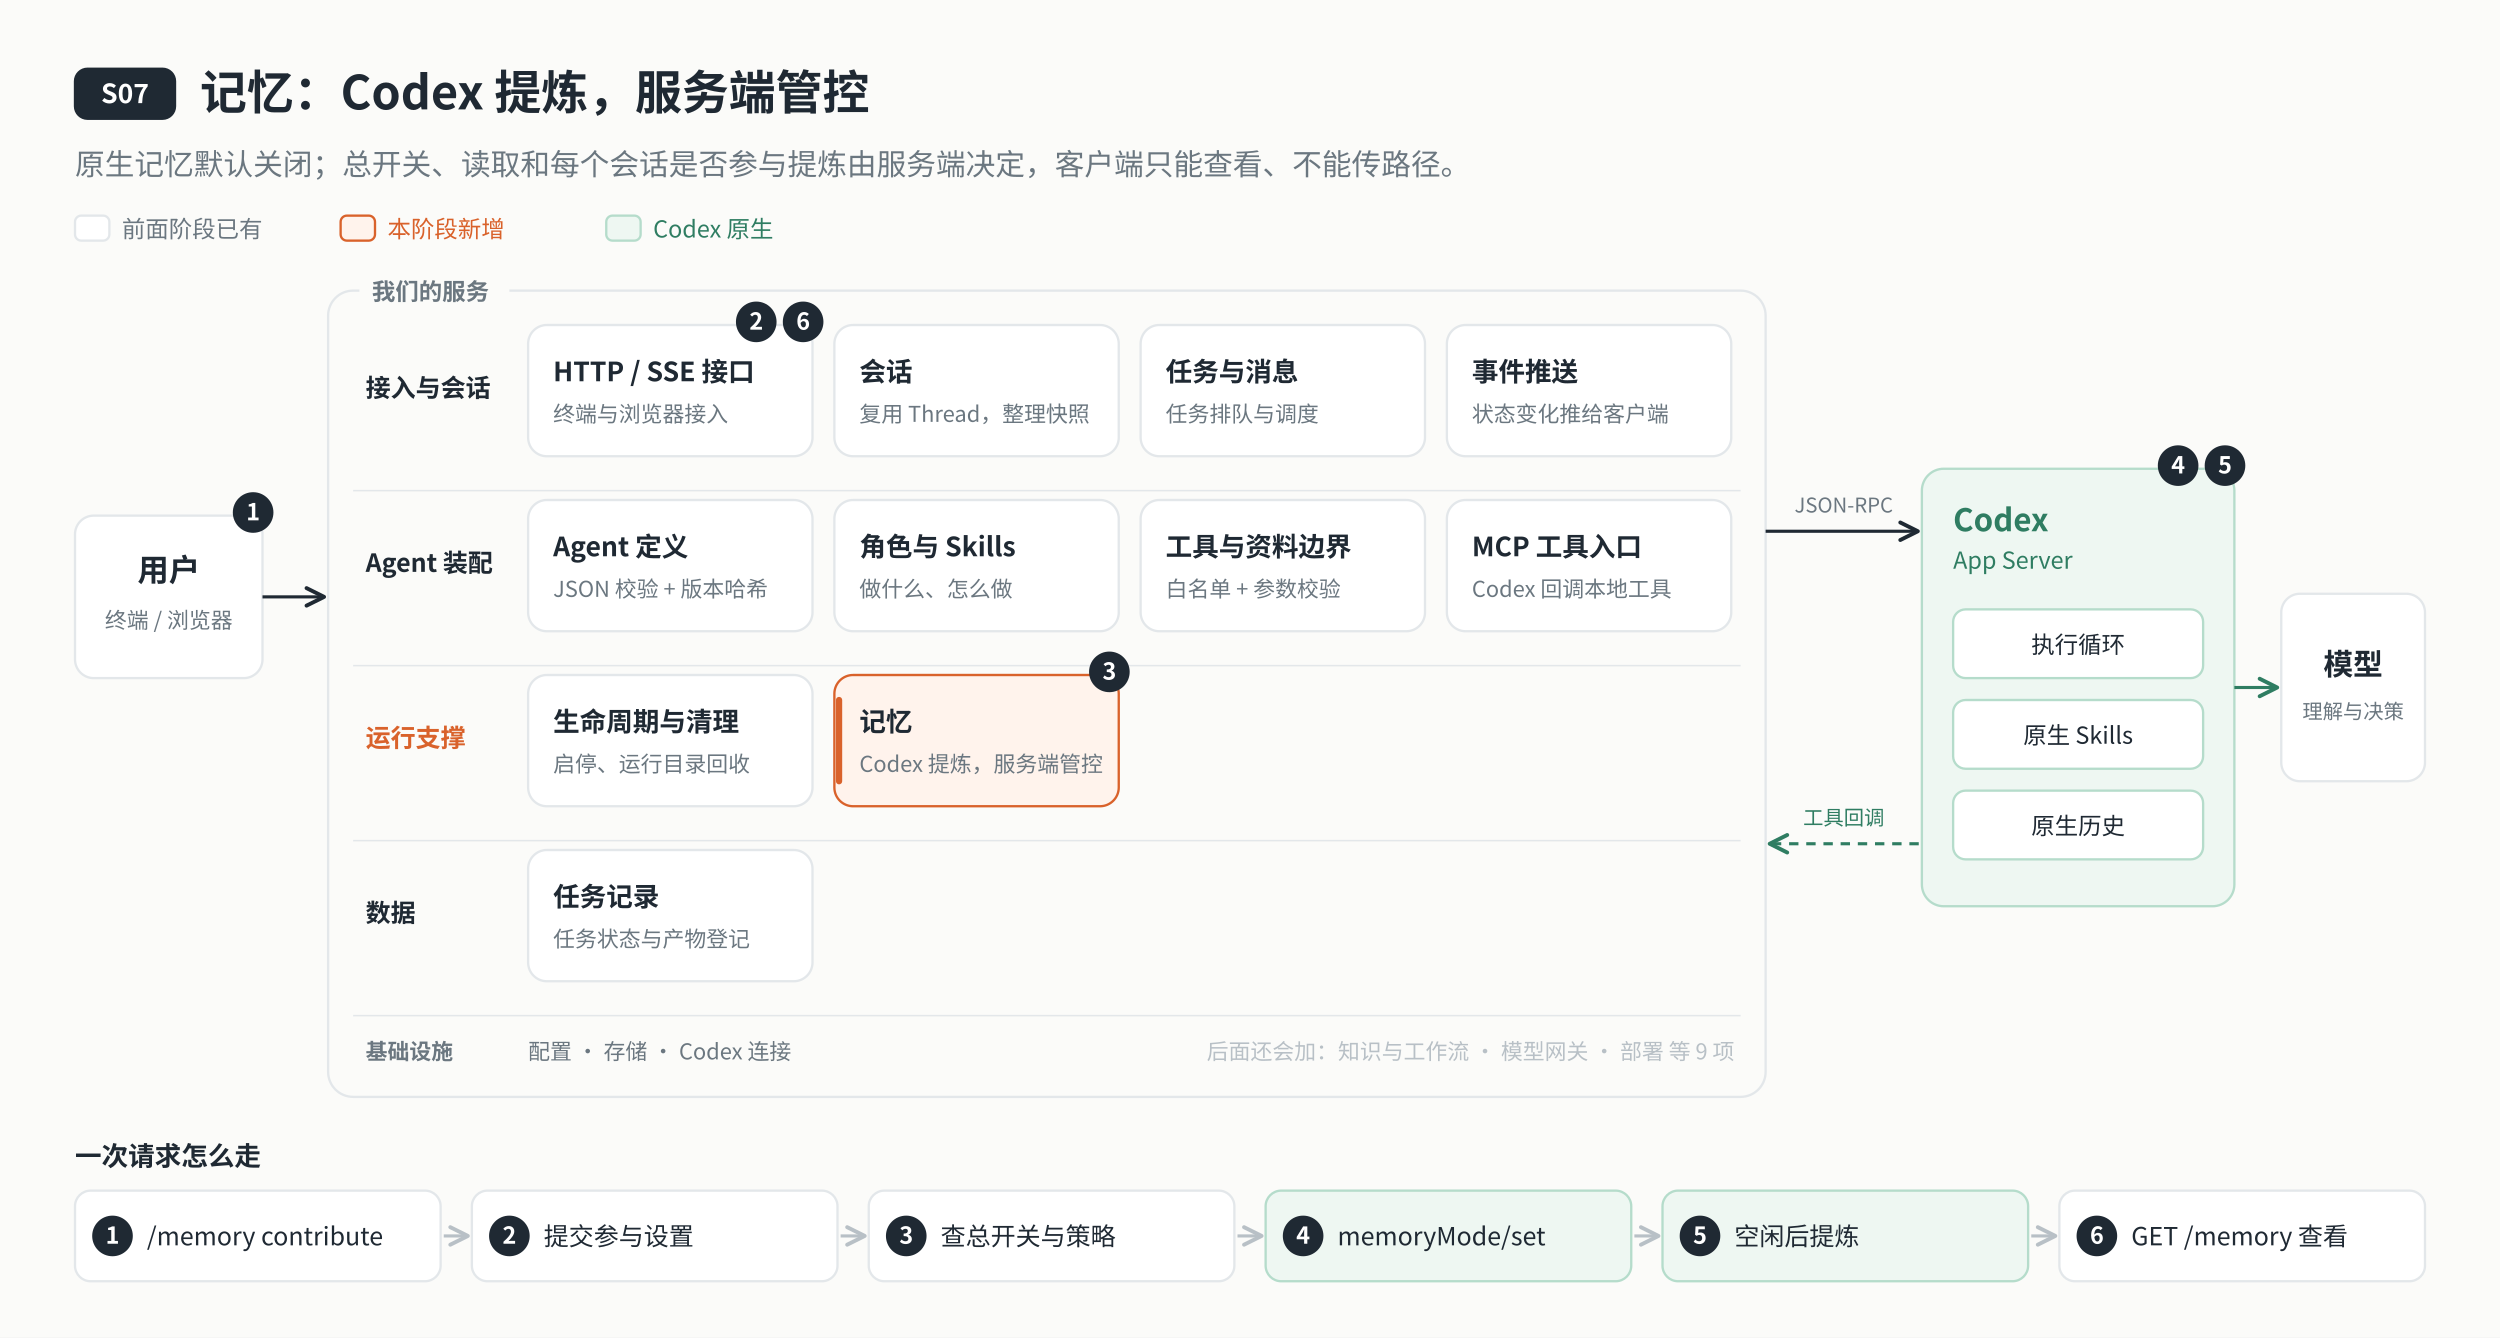
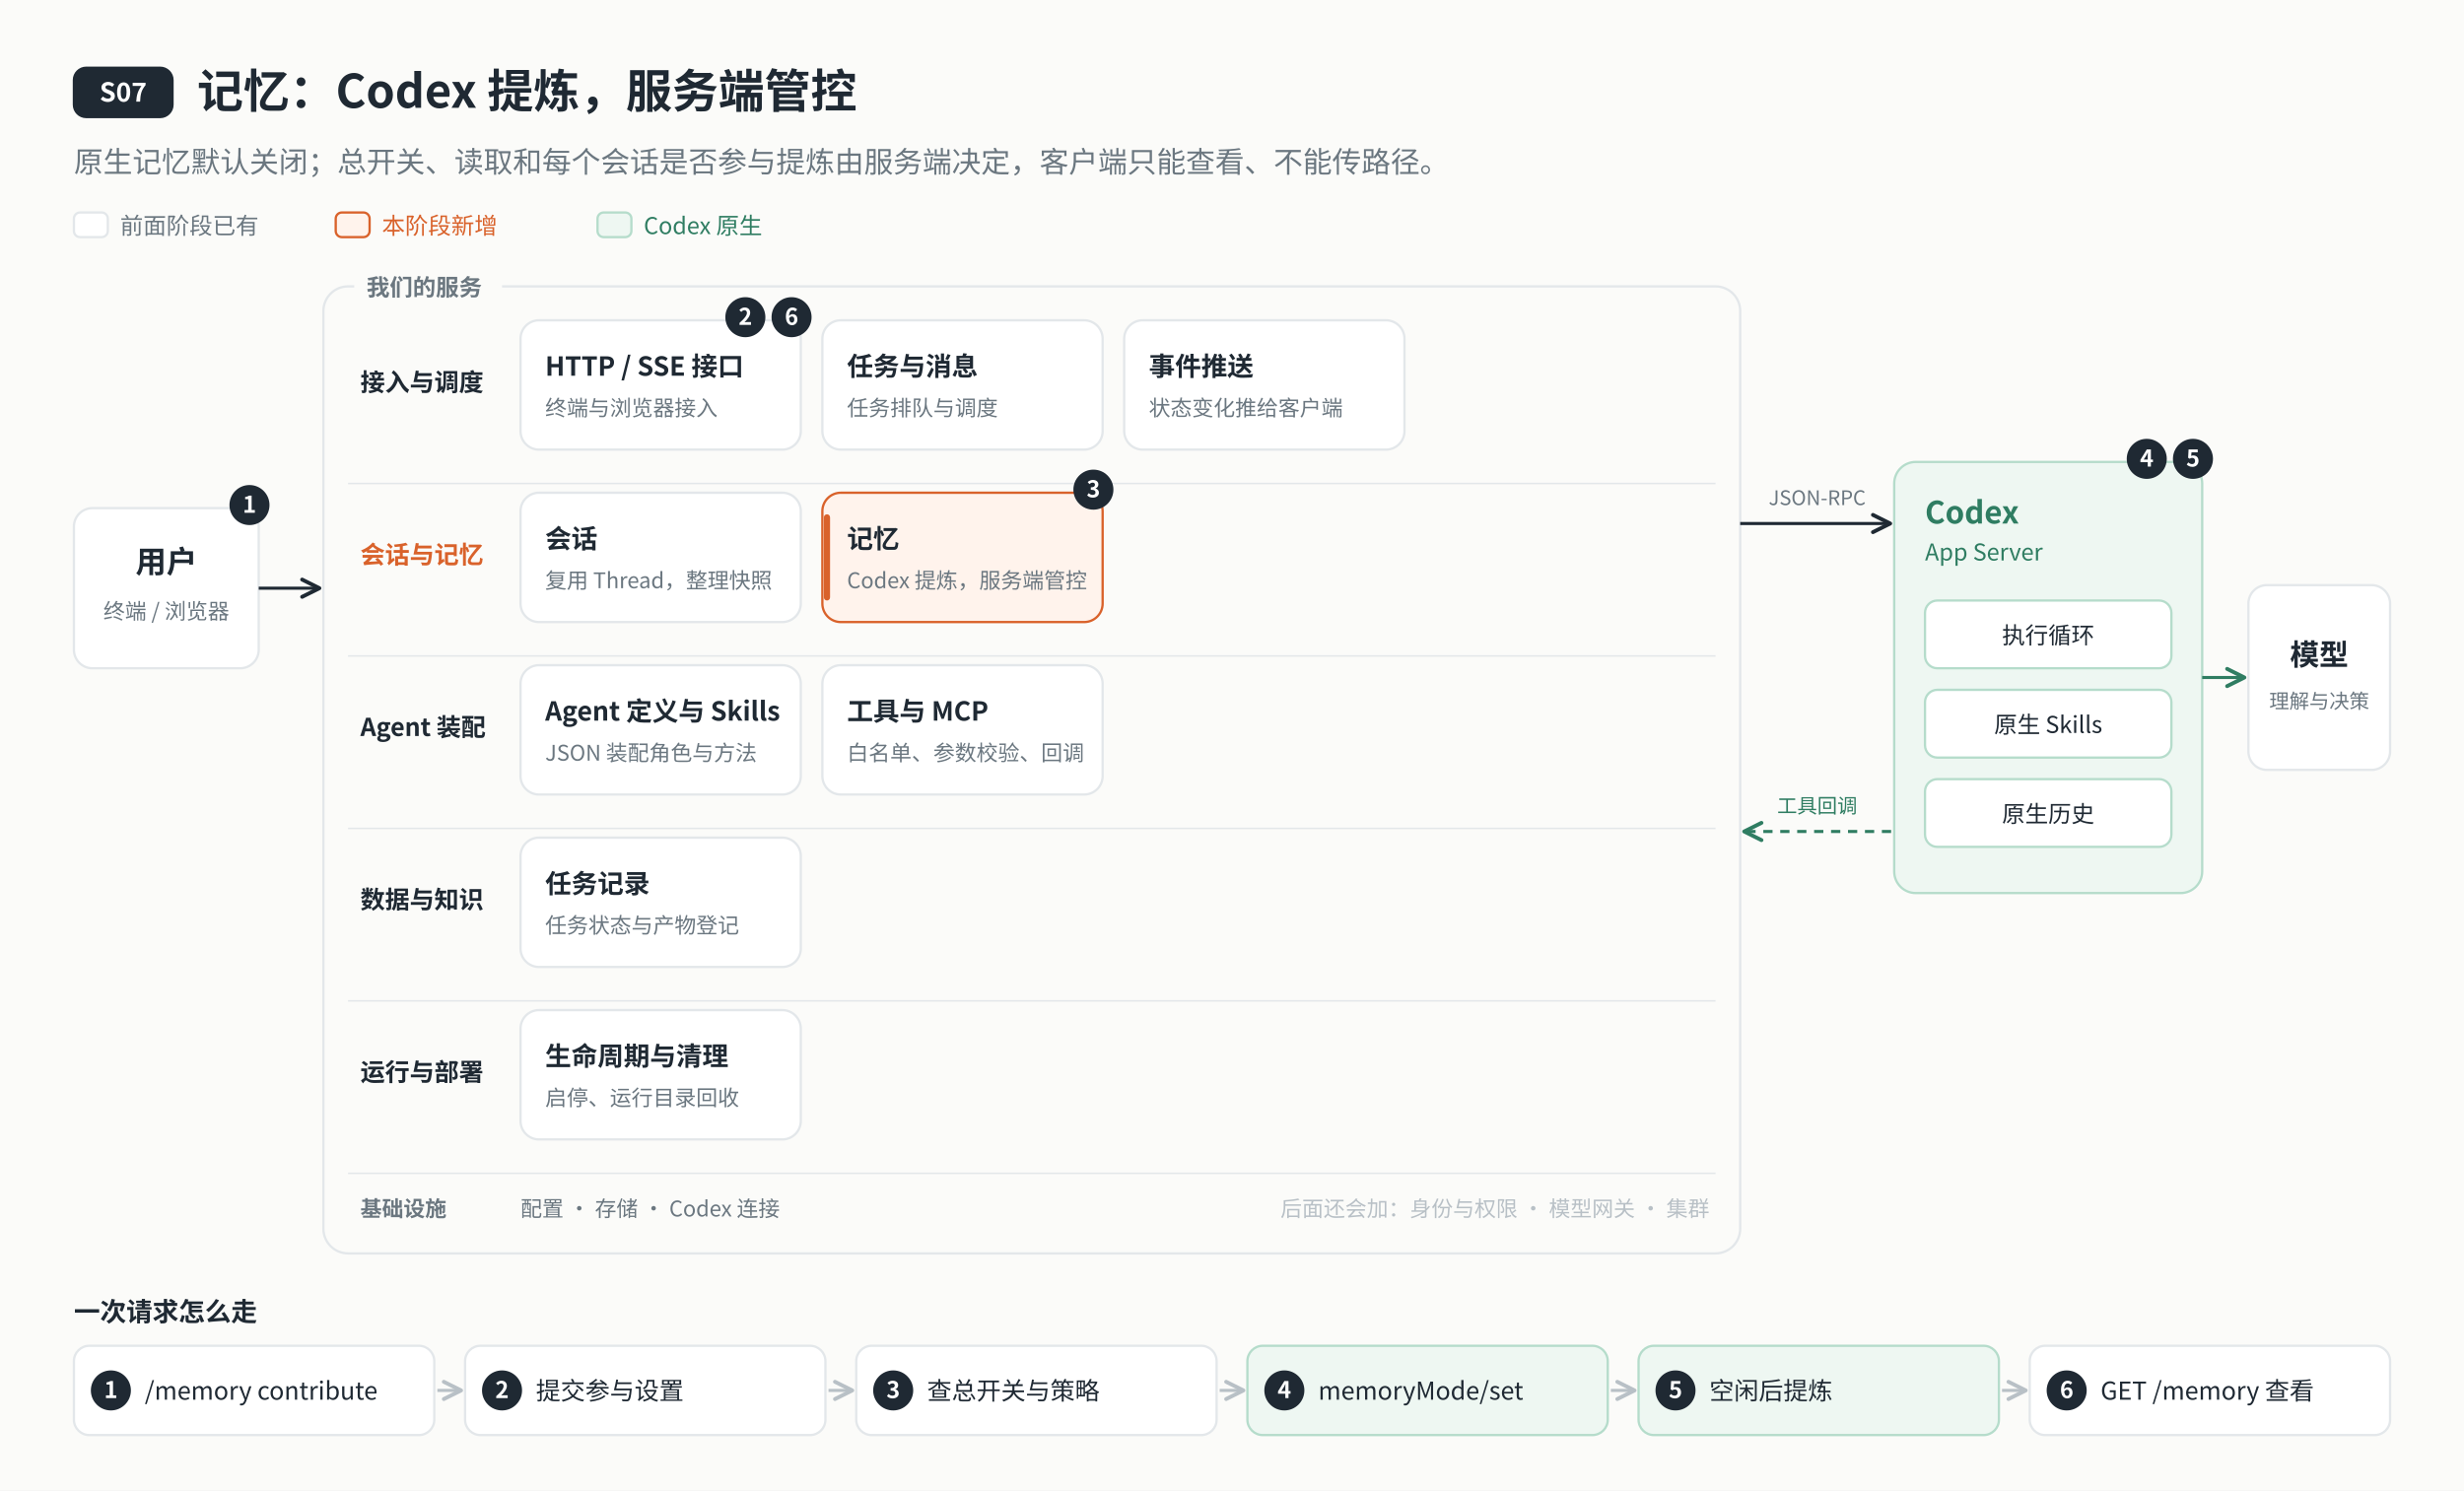
- <svg xmlns="http://www.w3.org/2000/svg" width="1600" height="856" viewBox="0 0 1600 856" role="img" aria-labelledby="title desc">
+ <svg xmlns="http://www.w3.org/2000/svg" width="1600" height="968" viewBox="0 0 1600 968" role="img" aria-labelledby="title desc">
  <defs>
    <marker id="mB8C0C6" viewBox="0 0 10 10" refX="8" refY="5" markerWidth="7" markerHeight="7" orient="auto-start-reverse">
      <path d="M1 1 L9 5 L1 9" fill="none" stroke="#B8C0C6" stroke-width="1.8" stroke-linecap="round" stroke-linejoin="round" />
    </marker>
    <marker id="m1F2933" viewBox="0 0 10 10" refX="8" refY="5" markerWidth="7" markerHeight="7" orient="auto-start-reverse">
      <path d="M1 1 L9 5 L1 9" fill="none" stroke="#1F2933" stroke-width="1.8" stroke-linecap="round" stroke-linejoin="round" />
    </marker>
    <marker id="m2F7D62" viewBox="0 0 10 10" refX="8" refY="5" markerWidth="7" markerHeight="7" orient="auto-start-reverse">
      <path d="M1 1 L9 5 L1 9" fill="none" stroke="#2F7D62" stroke-width="1.8" stroke-linecap="round" stroke-linejoin="round" />
    </marker>
  </defs>
  <g font-family="PingFang SC, Microsoft YaHei, Noto Sans CJK SC, sans-serif">
-     <rect x="0" y="0" width="1600" height="856" fill="#FBFBF9" />
+     <rect x="0" y="0" width="1600" height="968" fill="#FBFBF9" />
    <rect x="48" y="44" width="64" height="32" rx="8" fill="#1F2933" stroke="#1F2933" stroke-width="1.5" />
    <text x="80" y="66" font-size="17" fill="#fff" font-weight="700" text-anchor="middle">S07</text>
    <text x="128" y="70" font-size="30" fill="#1F2933" font-weight="700" text-anchor="start">记忆：Codex 提炼，服务端管控</text>
    <text x="48" y="112" font-size="19" fill="#6B7780" font-weight="400" text-anchor="start">原生记忆默认关闭；总开关、读取和每个会话是否参与提炼由服务端决定，客户端只能查看、不能传路径。</text>
    <rect x="48" y="138" width="22" height="16" rx="4" fill="#FFFFFF" stroke="#E3E7EA" stroke-width="1.5" />
    <text x="78" y="152" font-size="15" fill="#6B7780" font-weight="400" text-anchor="start">前面阶段已有</text>
    <rect x="218" y="138" width="22" height="16" rx="4" fill="#FFF3EC" stroke="#D9622B" stroke-width="1.5" />
    <text x="248" y="152" font-size="15" fill="#D9622B" font-weight="400" text-anchor="start">本阶段新增</text>
    <rect x="388" y="138" width="22" height="16" rx="4" fill="#EEF7F2" stroke="#B5DCCB" stroke-width="1.5" />
    <text x="418" y="152" font-size="15" fill="#2F7D62" font-weight="400" text-anchor="start">Codex 原生</text>
    <rect x="48" y="330" width="120" height="104" rx="12" fill="#FFFFFF" stroke="#E3E7EA" stroke-width="1.5" />
    <text x="108" y="372" font-size="20" fill="#1F2933" font-weight="600" text-anchor="middle">用户</text>
    <text x="108" y="402" font-size="14" fill="#6B7780" font-weight="400" text-anchor="middle">终端 / 浏览器</text>
-     <rect x="210" y="186" width="920" height="516" rx="16" fill="none" stroke="#E3E7EA" stroke-width="1.5" />
+     <rect x="210" y="186" width="920" height="628" rx="16" fill="none" stroke="#E3E7EA" stroke-width="1.5" />
    <rect x="230" y="175" width="96" height="22" fill="#FBFBF9" />
    <text x="238" y="192" font-size="15" fill="#6B7780" font-weight="600" text-anchor="start">我们的服务</text>
-     <text x="234" y="254" font-size="16" fill="#1F2933" font-weight="600" text-anchor="start">接入与会话</text>
+     <text x="234" y="254" font-size="16" fill="#1F2933" font-weight="600" text-anchor="start">接入与调度</text>
    <rect x="338" y="208" width="182" height="84" rx="12" fill="#FFFFFF" stroke="#E3E7EA" stroke-width="1.5" />
    <text x="354" y="244" font-size="17" fill="#1F2933" font-weight="600" text-anchor="start">HTTP / SSE 接口</text>
    <text x="354" y="270" font-size="14" fill="#6B7780" font-weight="400" text-anchor="start">终端与浏览器接入</text>
    <rect x="534" y="208" width="182" height="84" rx="12" fill="#FFFFFF" stroke="#E3E7EA" stroke-width="1.5" />
-     <text x="550" y="244" font-size="17" fill="#1F2933" font-weight="600" text-anchor="start">会话</text>
-     <text x="550" y="270" font-size="14" fill="#6B7780" font-weight="400" text-anchor="start">复用 Thread，整理快照</text>
+     <text x="550" y="244" font-size="17" fill="#1F2933" font-weight="600" text-anchor="start">任务与消息</text>
+     <text x="550" y="270" font-size="14" fill="#6B7780" font-weight="400" text-anchor="start">任务排队与调度</text>
    <rect x="730" y="208" width="182" height="84" rx="12" fill="#FFFFFF" stroke="#E3E7EA" stroke-width="1.5" />
-     <text x="746" y="244" font-size="17" fill="#1F2933" font-weight="600" text-anchor="start">任务与消息</text>
-     <text x="746" y="270" font-size="14" fill="#6B7780" font-weight="400" text-anchor="start">任务排队与调度</text>
-     <rect x="926" y="208" width="182" height="84" rx="12" fill="#FFFFFF" stroke="#E3E7EA" stroke-width="1.5" />
-     <text x="942" y="244" font-size="17" fill="#1F2933" font-weight="600" text-anchor="start">事件推送</text>
-     <text x="942" y="270" font-size="14" fill="#6B7780" font-weight="400" text-anchor="start">状态变化推给客户端</text>
-     <text x="234" y="366" font-size="16" fill="#1F2933" font-weight="600" text-anchor="start">Agent 装配</text>
+     <text x="746" y="244" font-size="17" fill="#1F2933" font-weight="600" text-anchor="start">事件推送</text>
+     <text x="746" y="270" font-size="14" fill="#6B7780" font-weight="400" text-anchor="start">状态变化推给客户端</text>
+     <text x="234" y="366" font-size="16" fill="#D9622B" font-weight="600" text-anchor="start">会话与记忆</text>
    <line x1="226" y1="314" x2="1114" y2="314" stroke="#E3E7EA" stroke-width="1" />
    <rect x="338" y="320" width="182" height="84" rx="12" fill="#FFFFFF" stroke="#E3E7EA" stroke-width="1.5" />
-     <text x="354" y="356" font-size="17" fill="#1F2933" font-weight="600" text-anchor="start">Agent 定义</text>
-     <text x="354" y="382" font-size="14" fill="#6B7780" font-weight="400" text-anchor="start">JSON 校验 + 版本哈希</text>
-     <rect x="534" y="320" width="182" height="84" rx="12" fill="#FFFFFF" stroke="#E3E7EA" stroke-width="1.5" />
-     <text x="550" y="356" font-size="17" fill="#1F2933" font-weight="600" text-anchor="start">角色与 Skills</text>
-     <text x="550" y="382" font-size="14" fill="#6B7780" font-weight="400" text-anchor="start">做什么、怎么做</text>
-     <rect x="730" y="320" width="182" height="84" rx="12" fill="#FFFFFF" stroke="#E3E7EA" stroke-width="1.5" />
-     <text x="746" y="356" font-size="17" fill="#1F2933" font-weight="600" text-anchor="start">工具与资料边界</text>
-     <text x="746" y="382" font-size="14" fill="#6B7780" font-weight="400" text-anchor="start">白名单 + 参数校验</text>
-     <rect x="926" y="320" width="182" height="84" rx="12" fill="#FFFFFF" stroke="#E3E7EA" stroke-width="1.5" />
-     <text x="942" y="356" font-size="17" fill="#1F2933" font-weight="600" text-anchor="start">MCP 工具入口</text>
-     <text x="942" y="382" font-size="14" fill="#6B7780" font-weight="400" text-anchor="start">Codex 回调本地工具</text>
-     <text x="234" y="478" font-size="16" fill="#D9622B" font-weight="600" text-anchor="start">运行支撑</text>
+     <text x="354" y="356" font-size="17" fill="#1F2933" font-weight="600" text-anchor="start">会话</text>
+     <text x="354" y="382" font-size="14" fill="#6B7780" font-weight="400" text-anchor="start">复用 Thread，整理快照</text>
+     <rect x="534" y="320" width="182" height="84" rx="12" fill="#FFF3EC" stroke="#D9622B" stroke-width="1.5" />
+     <rect x="535" y="334" width="4" height="56" rx="2" fill="#D9622B" />
+     <text x="550" y="356" font-size="17" fill="#1F2933" font-weight="600" text-anchor="start">记忆</text>
+     <text x="550" y="382" font-size="14" fill="#6B7780" font-weight="400" text-anchor="start">Codex 提炼，服务端管控</text>
+     <text x="234" y="478" font-size="16" fill="#1F2933" font-weight="600" text-anchor="start">Agent 装配</text>
    <line x1="226" y1="426" x2="1114" y2="426" stroke="#E3E7EA" stroke-width="1" />
    <rect x="338" y="432" width="182" height="84" rx="12" fill="#FFFFFF" stroke="#E3E7EA" stroke-width="1.5" />
-     <text x="354" y="468" font-size="17" fill="#1F2933" font-weight="600" text-anchor="start">生命周期与清理</text>
-     <text x="354" y="494" font-size="14" fill="#6B7780" font-weight="400" text-anchor="start">启停、运行目录回收</text>
-     <rect x="534" y="432" width="182" height="84" rx="12" fill="#FFF3EC" stroke="#D9622B" stroke-width="1.5" />
-     <rect x="535" y="446" width="4" height="56" rx="2" fill="#D9622B" />
-     <text x="550" y="468" font-size="17" fill="#1F2933" font-weight="600" text-anchor="start">记忆</text>
-     <text x="550" y="494" font-size="14" fill="#6B7780" font-weight="400" text-anchor="start">Codex 提炼，服务端管控</text>
-     <text x="234" y="590" font-size="16" fill="#1F2933" font-weight="600" text-anchor="start">数据</text>
+     <text x="354" y="468" font-size="17" fill="#1F2933" font-weight="600" text-anchor="start">Agent 定义与 Skills</text>
+     <text x="354" y="494" font-size="14" fill="#6B7780" font-weight="400" text-anchor="start">JSON 装配角色与方法</text>
+     <rect x="534" y="432" width="182" height="84" rx="12" fill="#FFFFFF" stroke="#E3E7EA" stroke-width="1.5" />
+     <text x="550" y="468" font-size="17" fill="#1F2933" font-weight="600" text-anchor="start">工具与 MCP</text>
+     <text x="550" y="494" font-size="14" fill="#6B7780" font-weight="400" text-anchor="start">白名单、参数校验、回调</text>
+     <text x="234" y="590" font-size="16" fill="#1F2933" font-weight="600" text-anchor="start">数据与知识</text>
    <line x1="226" y1="538" x2="1114" y2="538" stroke="#E3E7EA" stroke-width="1" />
    <rect x="338" y="544" width="182" height="84" rx="12" fill="#FFFFFF" stroke="#E3E7EA" stroke-width="1.5" />
    <text x="354" y="580" font-size="17" fill="#1F2933" font-weight="600" text-anchor="start">任务记录</text>
    <text x="354" y="606" font-size="14" fill="#6B7780" font-weight="400" text-anchor="start">任务状态与产物登记</text>
+     <text x="234" y="702" font-size="16" fill="#1F2933" font-weight="600" text-anchor="start">运行与部署</text>
    <line x1="226" y1="650" x2="1114" y2="650" stroke="#E3E7EA" stroke-width="1" />
-     <text x="234" y="678" font-size="14" fill="#6B7780" font-weight="600" text-anchor="start">基础设施</text>
-     <text x="338" y="678" font-size="14" fill="#6B7780" font-weight="400" text-anchor="start">配置 · 存储 · Codex 连接</text>
-     <text x="1110" y="678" font-size="14" fill="#B8C0C6" font-weight="400" text-anchor="end">后面还会加：知识与工作流 · 模型网关 · 部署 等 9 项</text>
+     <rect x="338" y="656" width="182" height="84" rx="12" fill="#FFFFFF" stroke="#E3E7EA" stroke-width="1.5" />
+     <text x="354" y="692" font-size="17" fill="#1F2933" font-weight="600" text-anchor="start">生命周期与清理</text>
+     <text x="354" y="718" font-size="14" fill="#6B7780" font-weight="400" text-anchor="start">启停、运行目录回收</text>
+     <line x1="226" y1="762" x2="1114" y2="762" stroke="#E3E7EA" stroke-width="1" />
+     <text x="234" y="790" font-size="14" fill="#6B7780" font-weight="600" text-anchor="start">基础设施</text>
+     <text x="338" y="790" font-size="14" fill="#6B7780" font-weight="400" text-anchor="start">配置 · 存储 · Codex 连接</text>
+     <text x="1110" y="790" font-size="14" fill="#B8C0C6" font-weight="400" text-anchor="end">后面还会加：身份与权限 · 模型网关 · 集群</text>
    <rect x="1230" y="300" width="200" height="280" rx="14" fill="#EEF7F2" stroke="#B5DCCB" stroke-width="1.5" />
    <text x="1250" y="340" font-size="20" fill="#2F7D62" font-weight="700" text-anchor="start">Codex</text>
    <text x="1250" y="364" font-size="15" fill="#2F7D62" font-weight="400" text-anchor="start">App Server</text>
    <rect x="1250" y="390" width="160" height="44" rx="8" fill="#FFFFFF" stroke="#B5DCCB" stroke-width="1.5" />
    <text x="1330" y="418" font-size="15" fill="#1F2933" font-weight="500" text-anchor="middle">执行循环</text>
    <rect x="1250" y="448" width="160" height="44" rx="8" fill="#FFFFFF" stroke="#B5DCCB" stroke-width="1.5" />
    <text x="1330" y="476" font-size="15" fill="#1F2933" font-weight="500" text-anchor="middle">原生 Skills</text>
    <rect x="1250" y="506" width="160" height="44" rx="8" fill="#FFFFFF" stroke="#B5DCCB" stroke-width="1.5" />
    <text x="1330" y="534" font-size="15" fill="#1F2933" font-weight="500" text-anchor="middle">原生历史</text>
    <rect x="1460" y="380" width="92" height="120" rx="12" fill="#FFFFFF" stroke="#E3E7EA" stroke-width="1.5" />
    <text x="1506" y="432" font-size="19" fill="#1F2933" font-weight="600" text-anchor="middle">模型</text>
    <text x="1506" y="460" font-size="13" fill="#6B7780" font-weight="400" text-anchor="middle">理解与决策</text>
    <path d="M168,382 L206,382" fill="none" stroke="#1F2933" stroke-width="2" marker-end="url(#m1F2933)" />
    <path d="M1130,340 L1226,340" fill="none" stroke="#1F2933" stroke-width="2" marker-end="url(#m1F2933)" />
    <text x="1180" y="328" font-size="13" fill="#6B7780" font-weight="500" text-anchor="middle">JSON-RPC</text>
    <path d="M1228,540 L1134,540" fill="none" stroke="#2F7D62" stroke-width="2" stroke-dasharray="6 5" marker-end="url(#m2F7D62)" />
    <text x="1180" y="528" font-size="13" fill="#2F7D62" font-weight="500" text-anchor="middle">工具回调</text>
    <path d="M1430,440 L1456,440" fill="none" stroke="#2F7D62" stroke-width="2" marker-end="url(#m2F7D62)" />
    <circle cx="162" cy="328" r="13" fill="#1F2933" />
    <text x="162" y="333" font-size="15" fill="#fff" font-weight="700" text-anchor="middle">1</text>
    <circle cx="484" cy="206" r="13" fill="#1F2933" />
    <text x="484" y="211" font-size="15" fill="#fff" font-weight="700" text-anchor="middle">2</text>
    <circle cx="514" cy="206" r="13" fill="#1F2933" />
    <text x="514" y="211" font-size="15" fill="#fff" font-weight="700" text-anchor="middle">6</text>
-     <circle cx="710" cy="430" r="13" fill="#1F2933" />
-     <text x="710" y="435" font-size="15" fill="#fff" font-weight="700" text-anchor="middle">3</text>
+     <circle cx="710" cy="318" r="13" fill="#1F2933" />
+     <text x="710" y="323" font-size="15" fill="#fff" font-weight="700" text-anchor="middle">3</text>
    <circle cx="1394" cy="298" r="13" fill="#1F2933" />
    <text x="1394" y="303" font-size="15" fill="#fff" font-weight="700" text-anchor="middle">4</text>
    <circle cx="1424" cy="298" r="13" fill="#1F2933" />
    <text x="1424" y="303" font-size="15" fill="#fff" font-weight="700" text-anchor="middle">5</text>
-     <text x="48" y="746" font-size="17" fill="#1F2933" font-weight="700" text-anchor="start">一次请求怎么走</text>
-     <rect x="48" y="762" width="234" height="58" rx="10" fill="#FFFFFF" stroke="#E3E7EA" stroke-width="1.5" />
-     <circle cx="72" cy="791" r="13" fill="#1F2933" />
-     <text x="72" y="796" font-size="15" fill="#fff" font-weight="700" text-anchor="middle">1</text>
-     <text x="94" y="797" font-size="16" fill="#1F2933" font-weight="500" text-anchor="start">/memory contribute</text>
-     <path d="M284,791 L298,791" fill="none" stroke="#B8C0C6" stroke-width="2" marker-end="url(#mB8C0C6)" />
-     <rect x="302" y="762" width="234" height="58" rx="10" fill="#FFFFFF" stroke="#E3E7EA" stroke-width="1.5" />
-     <circle cx="326" cy="791" r="13" fill="#1F2933" />
-     <text x="326" y="796" font-size="15" fill="#fff" font-weight="700" text-anchor="middle">2</text>
-     <text x="348" y="797" font-size="16" fill="#1F2933" font-weight="500" text-anchor="start">提交参与设置</text>
-     <path d="M538,791 L552,791" fill="none" stroke="#B8C0C6" stroke-width="2" marker-end="url(#mB8C0C6)" />
-     <rect x="556" y="762" width="234" height="58" rx="10" fill="#FFFFFF" stroke="#E3E7EA" stroke-width="1.5" />
-     <circle cx="580" cy="791" r="13" fill="#1F2933" />
-     <text x="580" y="796" font-size="15" fill="#fff" font-weight="700" text-anchor="middle">3</text>
-     <text x="602" y="797" font-size="16" fill="#1F2933" font-weight="500" text-anchor="start">查总开关与策略</text>
-     <path d="M792,791 L806,791" fill="none" stroke="#B8C0C6" stroke-width="2" marker-end="url(#mB8C0C6)" />
-     <rect x="810" y="762" width="234" height="58" rx="10" fill="#EEF7F2" stroke="#B5DCCB" stroke-width="1.5" />
-     <circle cx="834" cy="791" r="13" fill="#1F2933" />
-     <text x="834" y="796" font-size="15" fill="#fff" font-weight="700" text-anchor="middle">4</text>
-     <text x="856" y="797" font-size="16" fill="#1F2933" font-weight="500" text-anchor="start">memoryMode/set</text>
-     <path d="M1046,791 L1060,791" fill="none" stroke="#B8C0C6" stroke-width="2" marker-end="url(#mB8C0C6)" />
-     <rect x="1064" y="762" width="234" height="58" rx="10" fill="#EEF7F2" stroke="#B5DCCB" stroke-width="1.5" />
-     <circle cx="1088" cy="791" r="13" fill="#1F2933" />
-     <text x="1088" y="796" font-size="15" fill="#fff" font-weight="700" text-anchor="middle">5</text>
-     <text x="1110" y="797" font-size="16" fill="#1F2933" font-weight="500" text-anchor="start">空闲后提炼</text>
-     <path d="M1300,791 L1314,791" fill="none" stroke="#B8C0C6" stroke-width="2" marker-end="url(#mB8C0C6)" />
-     <rect x="1318" y="762" width="234" height="58" rx="10" fill="#FFFFFF" stroke="#E3E7EA" stroke-width="1.5" />
-     <circle cx="1342" cy="791" r="13" fill="#1F2933" />
-     <text x="1342" y="796" font-size="15" fill="#fff" font-weight="700" text-anchor="middle">6</text>
-     <text x="1364" y="797" font-size="16" fill="#1F2933" font-weight="500" text-anchor="start">GET /memory 查看</text>
+     <text x="48" y="858" font-size="17" fill="#1F2933" font-weight="700" text-anchor="start">一次请求怎么走</text>
+     <rect x="48" y="874" width="234" height="58" rx="10" fill="#FFFFFF" stroke="#E3E7EA" stroke-width="1.5" />
+     <circle cx="72" cy="903" r="13" fill="#1F2933" />
+     <text x="72" y="908" font-size="15" fill="#fff" font-weight="700" text-anchor="middle">1</text>
+     <text x="94" y="909" font-size="16" fill="#1F2933" font-weight="500" text-anchor="start">/memory contribute</text>
+     <path d="M284,903 L298,903" fill="none" stroke="#B8C0C6" stroke-width="2" marker-end="url(#mB8C0C6)" />
+     <rect x="302" y="874" width="234" height="58" rx="10" fill="#FFFFFF" stroke="#E3E7EA" stroke-width="1.5" />
+     <circle cx="326" cy="903" r="13" fill="#1F2933" />
+     <text x="326" y="908" font-size="15" fill="#fff" font-weight="700" text-anchor="middle">2</text>
+     <text x="348" y="909" font-size="16" fill="#1F2933" font-weight="500" text-anchor="start">提交参与设置</text>
+     <path d="M538,903 L552,903" fill="none" stroke="#B8C0C6" stroke-width="2" marker-end="url(#mB8C0C6)" />
+     <rect x="556" y="874" width="234" height="58" rx="10" fill="#FFFFFF" stroke="#E3E7EA" stroke-width="1.5" />
+     <circle cx="580" cy="903" r="13" fill="#1F2933" />
+     <text x="580" y="908" font-size="15" fill="#fff" font-weight="700" text-anchor="middle">3</text>
+     <text x="602" y="909" font-size="16" fill="#1F2933" font-weight="500" text-anchor="start">查总开关与策略</text>
+     <path d="M792,903 L806,903" fill="none" stroke="#B8C0C6" stroke-width="2" marker-end="url(#mB8C0C6)" />
+     <rect x="810" y="874" width="234" height="58" rx="10" fill="#EEF7F2" stroke="#B5DCCB" stroke-width="1.5" />
+     <circle cx="834" cy="903" r="13" fill="#1F2933" />
+     <text x="834" y="908" font-size="15" fill="#fff" font-weight="700" text-anchor="middle">4</text>
+     <text x="856" y="909" font-size="16" fill="#1F2933" font-weight="500" text-anchor="start">memoryMode/set</text>
+     <path d="M1046,903 L1060,903" fill="none" stroke="#B8C0C6" stroke-width="2" marker-end="url(#mB8C0C6)" />
+     <rect x="1064" y="874" width="234" height="58" rx="10" fill="#EEF7F2" stroke="#B5DCCB" stroke-width="1.5" />
+     <circle cx="1088" cy="903" r="13" fill="#1F2933" />
+     <text x="1088" y="908" font-size="15" fill="#fff" font-weight="700" text-anchor="middle">5</text>
+     <text x="1110" y="909" font-size="16" fill="#1F2933" font-weight="500" text-anchor="start">空闲后提炼</text>
+     <path d="M1300,903 L1314,903" fill="none" stroke="#B8C0C6" stroke-width="2" marker-end="url(#mB8C0C6)" />
+     <rect x="1318" y="874" width="234" height="58" rx="10" fill="#FFFFFF" stroke="#E3E7EA" stroke-width="1.5" />
+     <circle cx="1342" cy="903" r="13" fill="#1F2933" />
+     <text x="1342" y="908" font-size="15" fill="#fff" font-weight="700" text-anchor="middle">6</text>
+     <text x="1364" y="909" font-size="16" fill="#1F2933" font-weight="500" text-anchor="start">GET /memory 查看</text>
  </g>
</svg>
